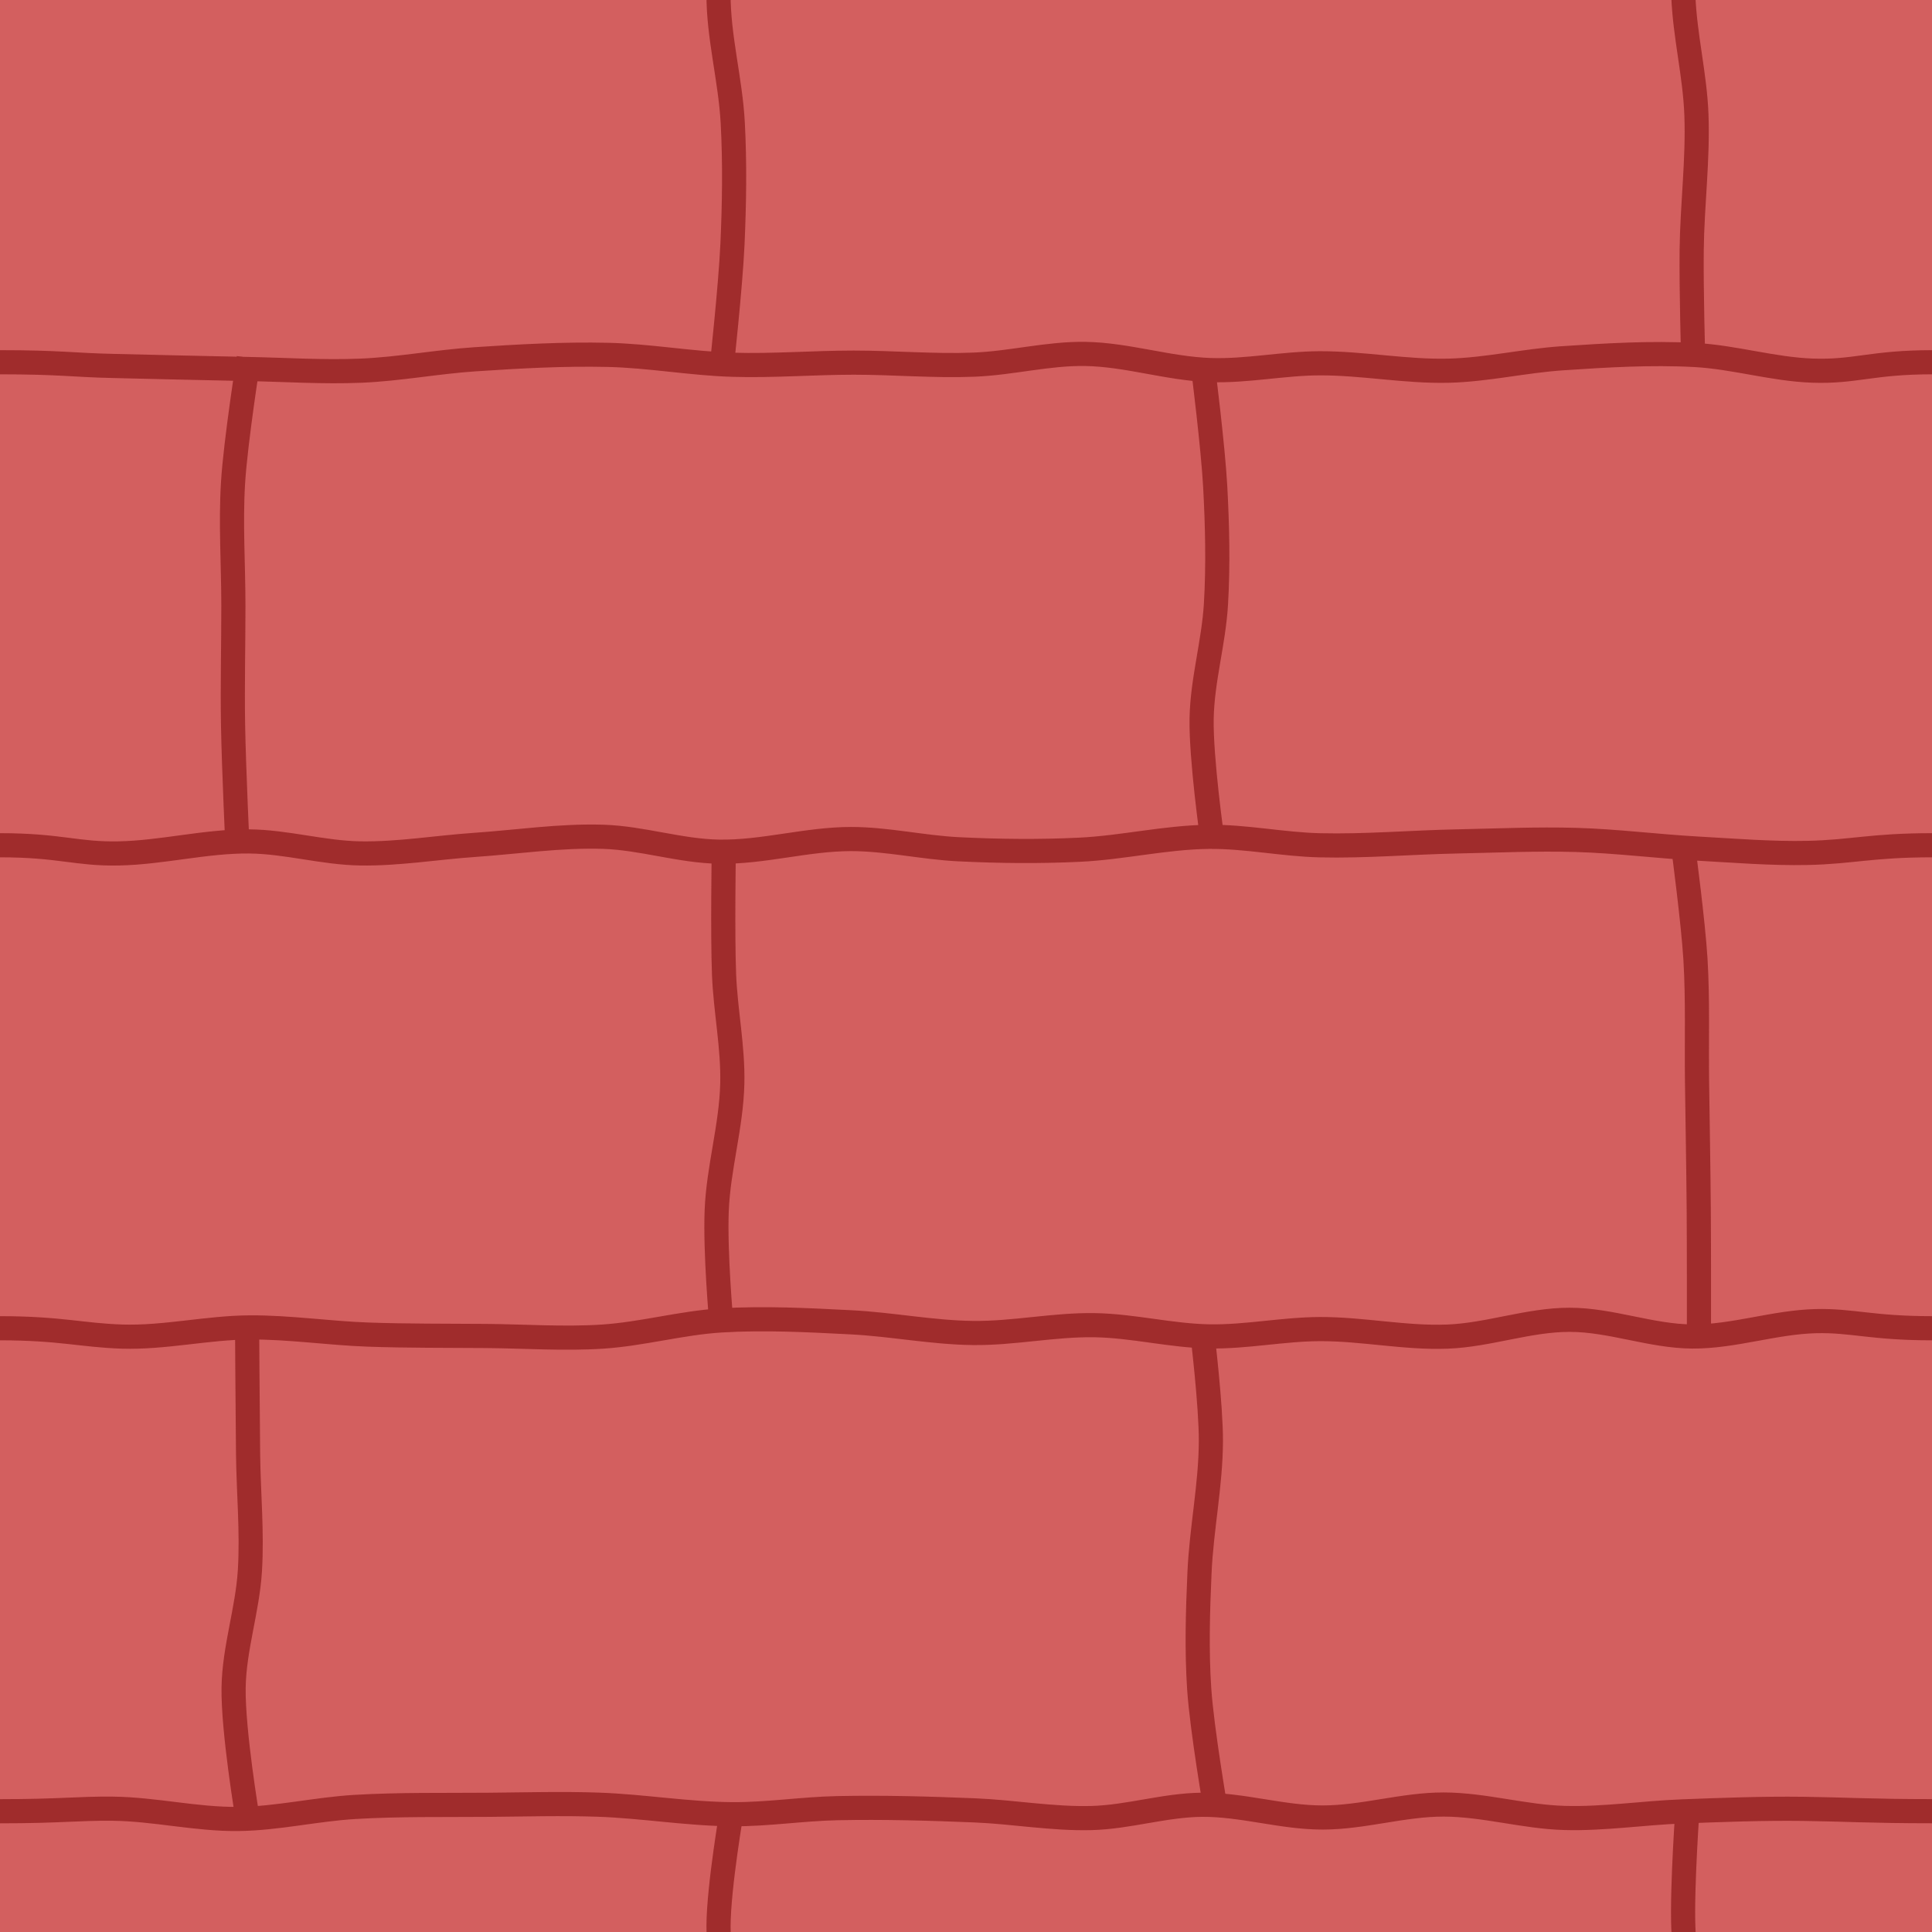
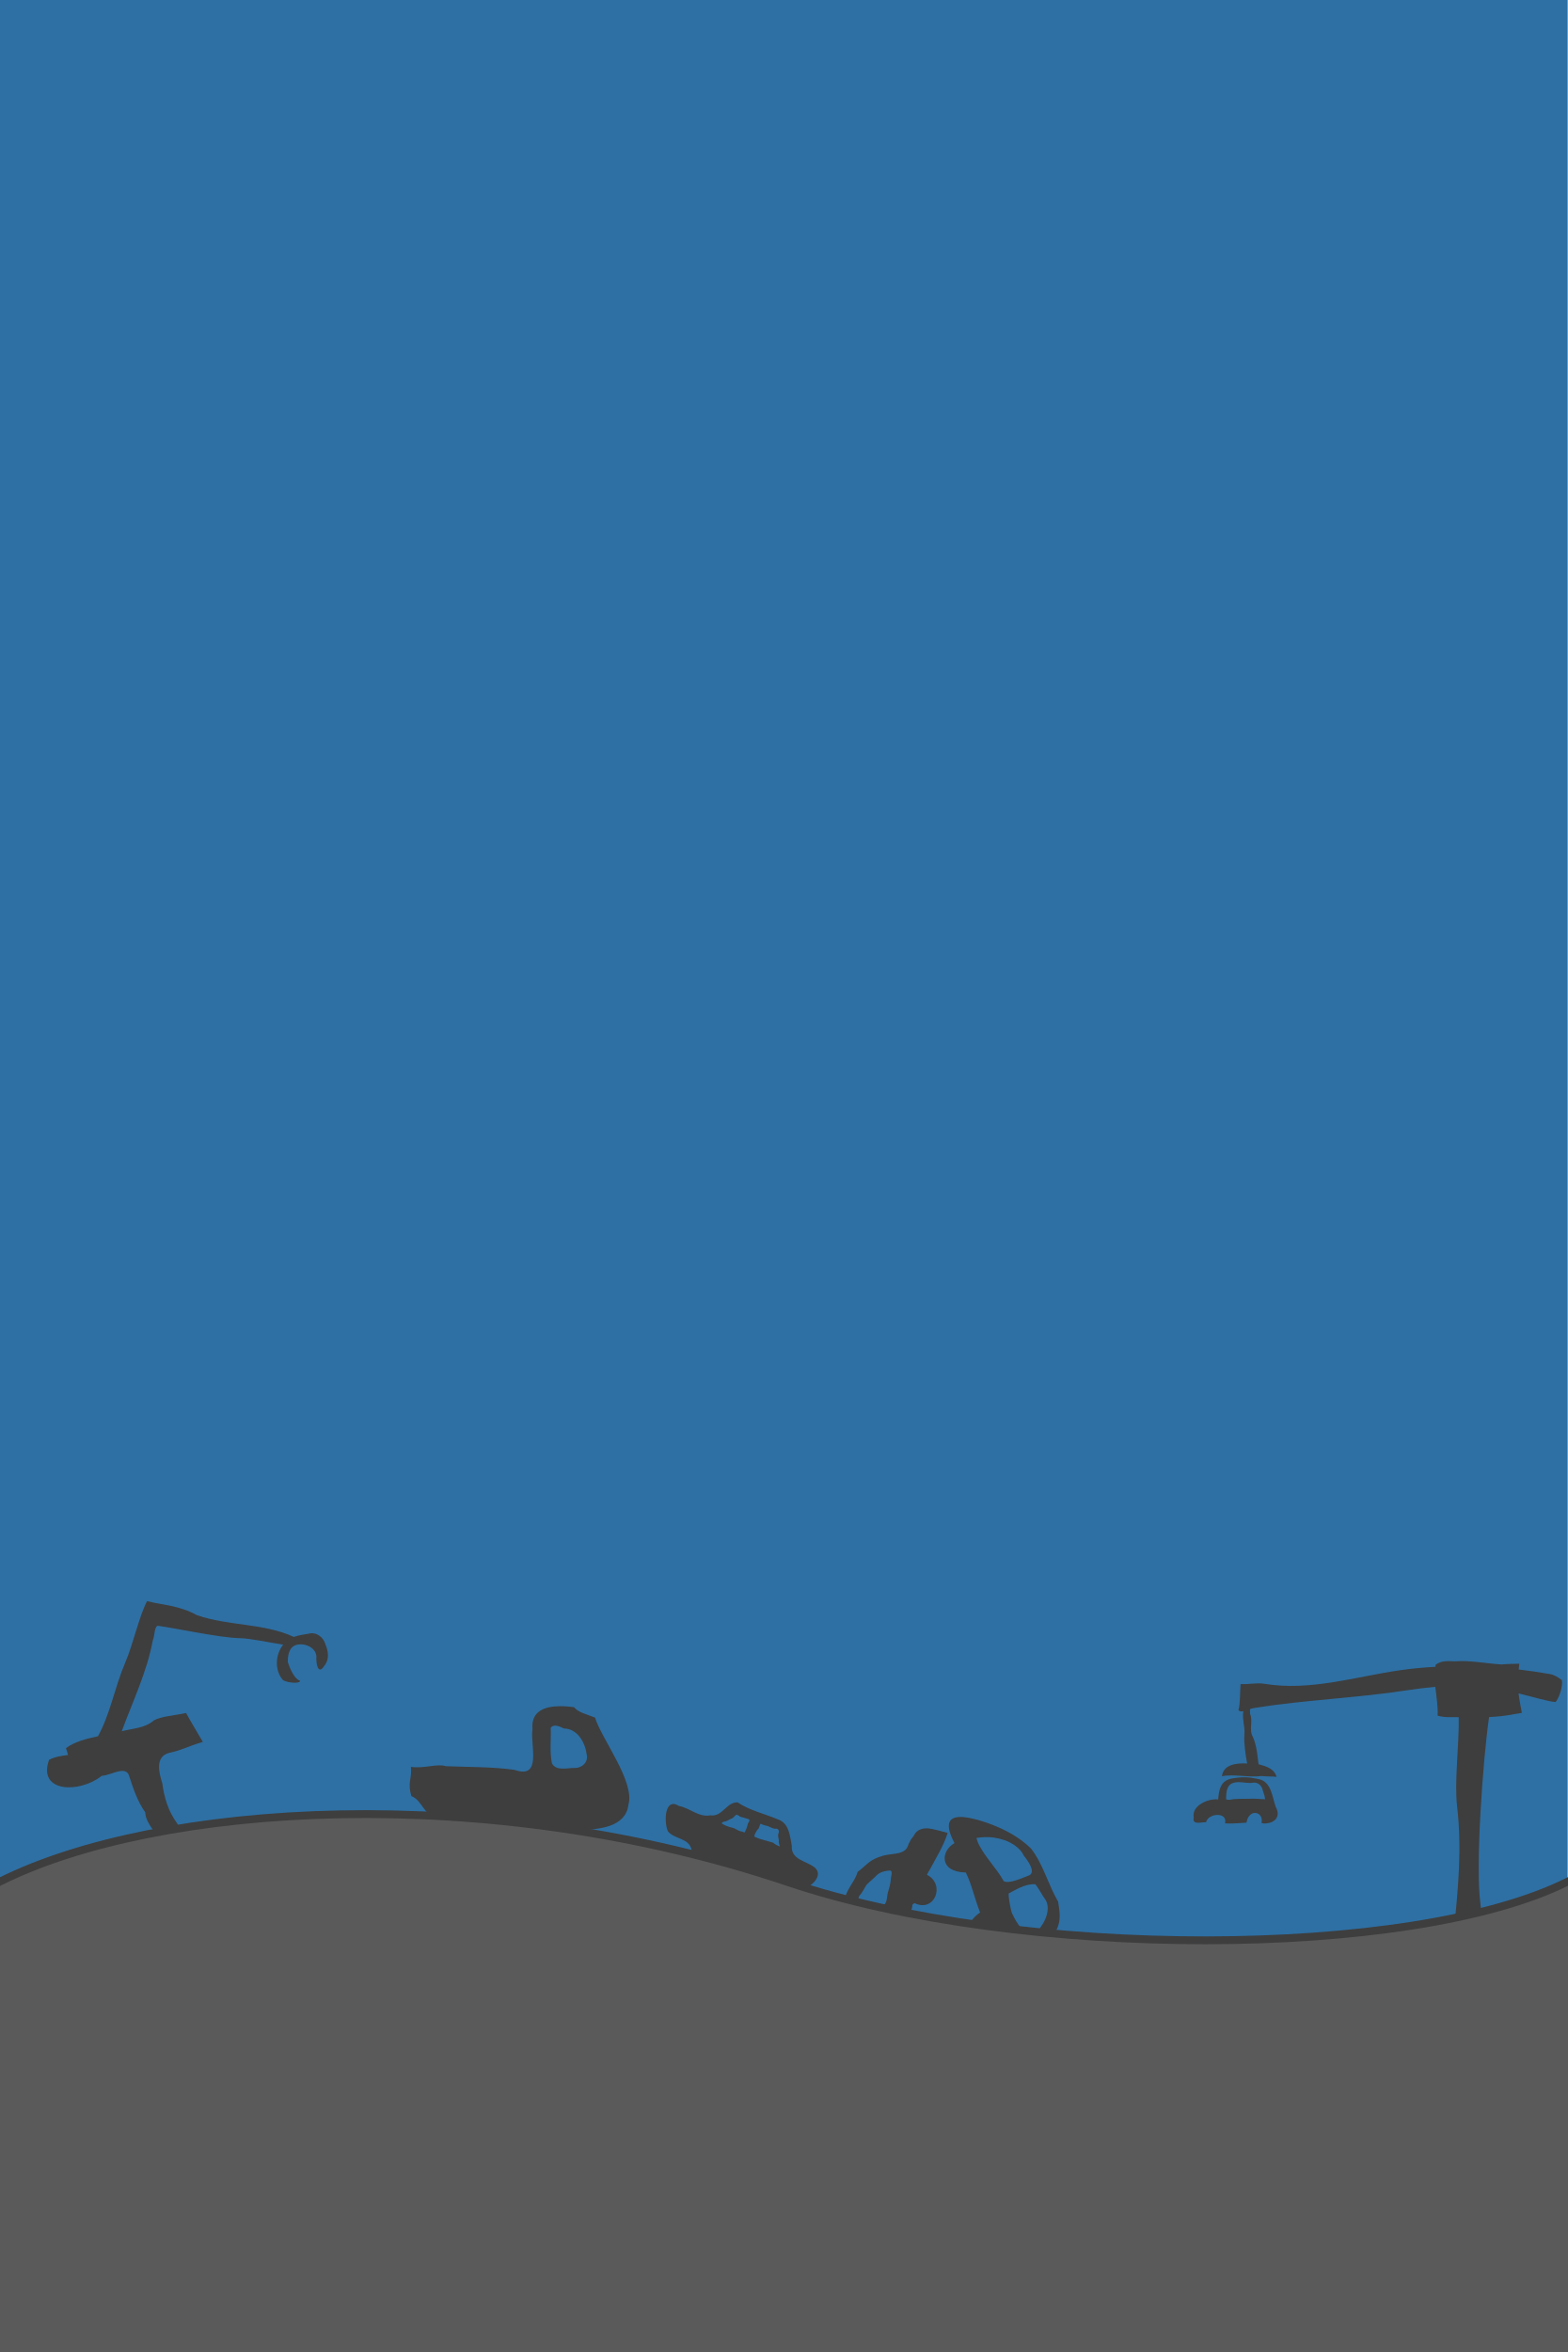
- <svg xmlns="http://www.w3.org/2000/svg" width="160" height="160" id="svg2" version="1.1">
+ <svg xmlns="http://www.w3.org/2000/svg" width="400" height="600" id="svg2" version="1.1">
  <defs id="defs4">
    </defs>
-   <g transform="translate(0,-892.3622)" id="layer1">
-     <rect style="fill:#d35f5f;fill-opacity:1;stroke:none" id="rect6373" width="160" height="160" x="0" y="892.362" />
-     <path id="rect3396-9-85-4-6-9-1" d="m 180,1012.362 0,40 40,0 0,-40 -40,0 z" style="fill:#a02c2c;fill-opacity:1;stroke:none" />
-     <g transform="translate(175,305)" id="g6887-7-5-7">
-       <path id="path5223-4-81-6-4" d="m 5,727.362 c 0,0 7.016,-0.544 10.527,-0.461 3.348,0.079 6.66,0.769 10.006,0.915 3.341,0.145 6.689,0.039 10.032,-0.041 C 38.712,727.699 40,727.362 45,727.362" style="fill:none;stroke:#501616;stroke-width:2;stroke-linecap:butt;stroke-linejoin:miter;stroke-miterlimit:4;stroke-opacity:1;stroke-dasharray:none" />
-       <path style="fill:none;stroke:#501616;stroke-width:2;stroke-linecap:butt;stroke-linejoin:miter;stroke-miterlimit:4;stroke-opacity:1;stroke-dasharray:none" d="m 15,727.362 c 0.759,7.172 -1.644,13.062 -0.177,19.823" id="path6145-4-4-8-5" />
-       <path style="fill:none;stroke:#501616;stroke-width:2;stroke-linecap:butt;stroke-linejoin:miter;stroke-miterlimit:4;stroke-opacity:1;stroke-dasharray:none" d="m 35,727.362 c -1.061,-9.369 1.237,-11.641 0,-20" id="path6147-57-33-8-4" />
-       <path style="fill:none;stroke:#501616;stroke-width:2;stroke-linecap:butt;stroke-linejoin:miter;stroke-miterlimit:4;stroke-opacity:1;stroke-dasharray:none" d="m 5,95 c 5,0 6.982,-0.618 10.478,-0.512 3.02,0.092 5.99,0.975 9.011,0.99 3.64,0.019 7.227,-1.014 10.867,-1.081 C 38.576,94.338 40,95 45,95" id="path6350-0-5-4" transform="translate(0,652.3622)" />
+   <g transform="translate(0,-452.3622)" id="layer1">
+     <rect style="fill:#2e70a4;fill-opacity:1;stroke:none" id="rect6373" width="400" height="600" x="0" y="452.362" />
+     <path id="path6485" d="m 188.195,912.149 c -2.814,-0.131 -3.902,3.792 -6.963,3.306 -2.961,0.558 -5.212,-1.866 -7.985,-2.389 -3.751,-2.355 -3.871,4.194 -2.815,6.488 1.681,2.07 5.425,1.637 6.026,4.728 0.914,3.179 4.574,4 7.27,5.09 3.134,1.027 6.149,2.625 9.528,2.604 2.807,0.562 5.71,0.364 8.382,1.504 1.001,0.297 2.018,0.56 3.054,0.701 2.27,-0.289 5.584,-3.432 3.16,-5.434 -2.164,-1.703 -6.07,-1.948 -5.823,-5.507 -0.46,-2.522 -0.689,-5.847 -3.595,-6.768 -3.409,-1.446 -7.154,-2.252 -10.239,-4.323 z m -0.253,3.114 c 0.212,0.188 0.723,0.228 0.826,0.519 0.678,0.186 1.356,0.346 2.017,0.586 0.753,0.13 0.354,0.705 0.072,1.114 -0.21,0.647 -0.298,1.336 -0.674,1.921 -0.089,0.787 -0.607,0.162 -1.133,0.136 -0.834,-0.14 -1.416,-0.799 -2.243,-0.931 -0.831,-0.187 -1.677,-0.515 -2.369,-0.897 -0.617,-0.311 0.029,-0.56 0.356,-0.664 0.681,-0.021 1.174,-0.517 1.796,-0.735 0.597,-0.175 0.803,-0.748 1.352,-1.05 z m 6.165,2.326 c 0.403,0.268 0.881,0.377 1.342,0.506 0.814,0.118 1.481,0.722 2.308,0.787 0.795,-0.178 1.194,0.514 0.86,1.204 -0.206,0.59 0.028,1.175 0.118,1.756 -0.159,0.537 0.192,1.102 0.217,1.575 -0.607,-0.242 -1.188,-0.552 -1.693,-0.98 -0.916,-0.26 -1.829,-0.543 -2.747,-0.798 -0.709,-0.142 -1.347,-0.483 -2.001,-0.721 -0.116,-0.591 0.457,-1.227 0.729,-1.789 0.595,-0.339 0.443,-1.099 0.866,-1.54 z" style="fill:#3e3e3e;fill-opacity:1;stroke:none" />
+     <path id="path6504" d="m 142.84,887.613 c -3.744,0.032 -7.42,1.176 -6.971,5.899 -0.647,3.891 2.567,12.86 -4.581,10.345 -5.779,-0.805 -11.696,-0.699 -17.563,-0.938 -2.111,-0.731 -5.461,0.657 -8.893,0.179 0.346,3.148 -0.939,3.881 0.134,7.463 2.86,1.09 3.06,4.974 6.547,5.385 5.996,0.952 12.143,0.472 18.188,1.162 6,1.396 12.134,2.513 18.345,2.123 4.653,-0.219 11.618,-0.651 12.312,-6.525 1.665,-5.856 -6.903,-16.818 -8.536,-22.188 -2.501,-0.96 -4.291,-1.348 -5.363,-2.659 -1.112,-0.145 -2.372,-0.256 -3.62,-0.246 z m -1.117,4.96 c 0.742,0.022 1.548,0.454 2.19,0.737 3.32,0.019 5.358,3.475 5.743,6.435 0.645,2.132 -1.242,3.781 -3.285,3.62 -1.825,0.035 -4.462,0.807 -5.541,-1.162 -0.627,-2.978 -0.177,-6.069 -0.313,-9.094 0.349,-0.416 0.762,-0.549 1.207,-0.536 z" style="fill:#3e3e3e;fill-opacity:1;stroke:none" />
+     <path id="path6524" d="m 37.526,860.804 c -2.041,3.905 -3.558,10.99 -5.56,15.663 -2.743,6.401 -3.773,12.998 -6.969,18.817 -3.03,0.634 -6.087,1.448 -8.172,3.037 0.119,0.304 0.31,0.957 0.529,1.738 -1.688,0.204 -3.346,0.464 -4.832,1.232 -3.027,8.458 7.859,8.561 13.432,4.092 2.358,-0.123 5.96,-2.649 6.931,-0.17 1.083,3.315 2.117,6.57 4.152,9.443 0.181,3.481 3.836,5.566 3.797,9.062 0.686,1.323 2.231,1.552 3.095,2.312 5.368,-0.154 3.117,-5.838 1.209,-8.617 -2.187,-2.971 -3.258,-6.507 -3.726,-10.128 -0.854,-2.705 -1.951,-6.885 1.884,-7.801 3.155,-0.652 4.421,-1.558 8.461,-2.756 -0.87,-1.567 -3.118,-5.197 -4.286,-7.382 -2.769,0.629 -6.39,0.833 -8.251,1.912 -2.235,1.977 -5.273,2 -8.058,2.716 -0.027,0.007 -0.06,0.011 -0.087,0.019 2.8,-7.663 6.422,-15.109 7.904,-23.127 0.573,-1.388 0.333,-3.239 1.209,-3.774 4.929,0.659 15.78,3.065 21.003,3.17 2.745,0.055 7.52,1.128 11.063,1.649 -0.006,0.009 -0.011,0.018 -0.017,0.026 -2.01,2.51 -2.215,6.552 -0.051,9.011 0.987,0.678 4.304,1.042 4.402,0.185 -1.918,-0.578 -3.128,-4.727 -3.128,-4.727 0,0 -0.279,-3.134 1.559,-4.169 1.838,-1.035 5.442,-0.011 5.715,2.601 -0.136,1.538 0.32,5.175 2.027,2.448 1.334,-1.548 1.018,-3.674 0.291,-5.407 -0.511,-1.901 -2.379,-3.315 -4.375,-2.749 -1.208,0.208 -2.532,0.387 -3.711,0.811 -7.725,-3.565 -16.631,-2.738 -24.73,-5.554 -4.677,-2.584 -9.265,-2.625 -12.707,-3.584 z" style="fill:#3e3e3e;fill-opacity:1;stroke:none;stroke-width:1.43;stroke-linecap:butt;stroke-linejoin:miter;stroke-miterlimit:4;stroke-opacity:1;stroke-dasharray:none" />
+     <g id="g7005" transform="matrix(0.9914922,0.1301664,-0.1301664,0.9914922,117.6993,3.246594)" style="fill:#3e3e3e;fill-opacity:1;stroke:none">
+       <path style="fill:#3e3e3e;fill-opacity:1;stroke:none;stroke-width:1.43;stroke-linecap:butt;stroke-linejoin:miter;stroke-miterlimit:4;stroke-opacity:1;stroke-dasharray:none" d="m 237.389,892.24 c -1.194,0.034 -2.409,0.473 -3.136,1.531 -0.992,2.292 -0.595,0.722 -1.412,3.069 -0.332,2.985 -3.465,2.725 -6.146,3.842 -3.302,1.485 -3.35,2.444 -5.822,4.917 -0.363,2.811 -2.823,5.447 -2.271,8.366 l 16.032,2.51 c 0.553,-0.974 1.044,-2.025 1.127,-3.159 0.275,-1.03 -0.257,-1.296 0.615,-1.69 5.371,1.745 7.21,-5.807 2.134,-7.615 1.63,-4.17 3.41,-8.278 3.845,-11.265 -1.054,-0.159 -3.772,-0.54 -4.966,-0.506 z m -8.407,11.942 c 0.922,-0.095 0.412,1.639 0.546,2.254 0.059,1.067 -0.092,2.112 -0.273,3.159 -0.209,1.092 0.149,2.362 -0.478,3.329 -0.811,0.217 -1.754,-0.012 -2.629,0.068 -0.787,-0.079 -1.652,0.177 -2.373,-0.137 -0.709,-0.195 -2.177,0.051 -1.69,-1.212 0.663,-0.932 0.998,-2.038 1.468,-3.056 0.747,-0.995 1.621,-1.878 2.356,-2.885 0.738,-0.827 1.803,-1.259 2.868,-1.485 0.075,-0.024 0.143,-0.028 0.205,-0.034 z" id="path6550" />
+       <path style="fill:#3e3e3e;fill-opacity:1;stroke:none;stroke-width:1.43;stroke-linecap:butt;stroke-linejoin:miter;stroke-miterlimit:4;stroke-opacity:1;stroke-dasharray:none" d="m 245.86,888.214 c -3.58,0.162 -4.895,1.964 -1.43,6.882 -3.159,2.351 -3.109,7.834 3.843,7.061 1.962,2.946 2.911,5.949 4.938,9.63 -6.211,5.726 1.913,8.858 5.273,7.083 3.172,3.899 8.633,0.574 11.932,-1.564 4.617,-4.034 2.987,-7.883 2.19,-10.837 -3.137,-4.015 -4.998,-8.975 -8.647,-12.558 -3.475,-2.638 -7.803,-4.153 -12.044,-5.05 -2.325,-0.462 -4.428,-0.722 -6.055,-0.648 z m 8.357,4.178 c 0.89,0.01 1.818,0.106 2.86,0.313 1.88,0.383 4.348,1.605 5.273,3.218 1.446,1.398 3.456,3.614 2.19,4.759 -1.113,0.559 -5.092,3.171 -6.435,2.346 -2.081,-2.921 -6.167,-5.956 -7.91,-9.139 l -0.38,-0.827 c 1.549,-0.445 2.919,-0.687 4.402,-0.67 z m 14.863,13.727 c 2.094,2.097 1.023,6.033 -0.786,8.506 -2.742,2.367 -5.503,-1.379 -6.994,-3.732 -0.386,-0.609 -1.532,-4.17 -1.479,-4.878 2.799,-2.043 4.301,-3.004 6.445,-3.206 1.491,1.547 2.296,2.84 2.814,3.31 z" id="path6562" />
    </g>
-     <path style="fill:none;stroke:#a02c2c;stroke-width:2;stroke-linecap:butt;stroke-linejoin:miter;stroke-miterlimit:4;stroke-opacity:1;stroke-dasharray:none" d="m 0,1042.362 c 5,0 6.423,-0.24 9.332,-0.211 3.472,0.036 6.91,0.886 10.383,0.85 3.244,-0.034 6.444,-0.804 9.682,-0.996 3.679,-0.218 7.37,-0.146 11.056,-0.177 3.034,-0.026 6.07,-0.115 9.103,-0.01 3.706,0.13 7.389,0.765 11.098,0.79 2.902,0.019 5.791,-0.442 8.693,-0.502 3.783,-0.079 7.569,0.028 11.349,0.182 3.243,0.132 6.473,0.724 9.717,0.636 3.065,-0.083 6.066,-1.075 9.132,-1.098 3.347,-0.024 6.639,1.057 9.987,1.054 3.365,-0 6.673,-1.082 10.039,-1.075 3.356,0.01 6.652,1.021 10.008,1.113 3.244,0.089 6.478,-0.417 9.721,-0.542 3.341,-0.128 6.684,-0.255 10.027,-0.213 3.346,0.043 5.672,0.195 10.672,0.195" id="path4366" />
-     <path style="fill:none;stroke:#a02c2c;stroke-width:2;stroke-linecap:butt;stroke-linejoin:miter;stroke-miterlimit:4;stroke-opacity:1;stroke-dasharray:none" d="m 160,1002.362 c -5,0 -6.639,-0.663 -9.622,-0.589 -3.432,0.085 -6.788,1.291 -10.221,1.272 -3.423,-0.019 -6.752,-1.385 -10.175,-1.382 -3.397,0 -6.7,1.258 -10.094,1.391 -3.531,0.138 -7.05,-0.637 -10.584,-0.623 -3.045,0.012 -6.07,0.653 -9.115,0.606 -3.194,-0.049 -6.343,-0.877 -9.537,-0.929 -3.364,-0.055 -6.708,0.687 -10.072,0.647 -3.373,-0.039 -6.713,-0.712 -10.082,-0.884 -3.582,-0.183 -7.178,-0.374 -10.758,-0.158 -3.306,0.2 -6.541,1.127 -9.847,1.342 -3.196,0.208 -6.406,-0.025 -9.609,-0.052 -3.273,-0.028 -6.548,0 -9.819,-0.116 -3.26,-0.118 -6.507,-0.612 -9.769,-0.594 -3.534,0.019 -7.042,0.869 -10.575,0.76 C 6.823,1002.95 5,1002.362 0,1002.362" id="path4368" />
-     <path style="fill:none;stroke:#a02c2c;stroke-width:2;stroke-linecap:butt;stroke-linejoin:miter;stroke-miterlimit:4;stroke-opacity:1;stroke-dasharray:none" d="m 0,962.362 c 5,0 6.313,0.744 9.821,0.677 3.615,-0.069 7.187,-1.023 10.803,-0.994 3.083,0.025 6.113,0.942 9.195,0.993 3.169,0.053 6.32,-0.488 9.482,-0.705 3.555,-0.244 7.107,-0.787 10.668,-0.671 3.217,0.105 6.36,1.18 9.578,1.233 3.659,0.059 7.269,-1.046 10.929,-1.047 2.983,-0.001 5.929,0.699 8.909,0.846 3.337,0.165 6.686,0.199 10.023,0.039 3.57,-0.171 7.095,-1.024 10.669,-1.067 3.083,-0.037 6.141,0.626 9.224,0.7 3.775,0.09 7.549,-0.243 11.325,-0.32 3.306,-0.067 6.614,-0.221 9.92,-0.124 3.373,0.099 6.728,0.534 10.097,0.72 3.019,0.167 6.04,0.419 9.063,0.355 C 153.364,962.918 155,962.362 160,962.362" id="path4370" />
-     <path style="fill:none;stroke:#a02c2c;stroke-width:2;stroke-linecap:butt;stroke-linejoin:miter;stroke-miterlimit:4;stroke-opacity:1;stroke-dasharray:none" d="m 160,922.362 c -5,0 -6.369,0.821 -9.908,0.694 -3.271,-0.117 -6.464,-1.119 -9.732,-1.295 -3.655,-0.197 -7.326,0.027 -10.978,0.272 -3.137,0.211 -6.232,0.946 -9.375,1.028 -3.572,0.093 -7.129,-0.622 -10.702,-0.613 -3.021,0.007 -6.026,0.662 -9.045,0.563 -3.49,-0.115 -6.898,-1.282 -10.389,-1.338 -3.081,-0.049 -6.122,0.766 -9.201,0.888 -3.322,0.132 -6.647,-0.168 -9.972,-0.167 -3.344,0.001 -6.688,0.279 -10.031,0.176 -3.451,-0.106 -6.874,-0.74 -10.325,-0.819 -3.667,-0.084 -7.338,0.121 -10.999,0.365 -3.145,0.209 -6.26,0.808 -9.41,0.943 -3.168,0.135 -6.341,-0.081 -9.511,-0.14 -3.685,-0.069 -7.369,-0.168 -11.053,-0.25 C 6.016,922.595 5,922.362 0,922.362" id="path4372" />
-     <path id="path5726" d="m 20.491,1042.861 c 0,0 -1.203,-7.146 -1.145,-10.749 0.053,-3.253 1.149,-6.419 1.349,-9.666 0.198,-3.209 -0.113,-6.43 -0.15,-9.645 -0.042,-3.655 -0.083,-10.966 -0.083,-10.966" style="fill:none;stroke:#a02c2c;stroke-width:2;stroke-linecap:butt;stroke-linejoin:miter;stroke-miterlimit:4;stroke-opacity:1;stroke-dasharray:none" />
-     <path id="path5728" d="m 100.7,1042.343 c 0,0 -1.16,-6.718 -1.387,-10.113 -0.215,-3.206 -0.118,-6.43 0.025,-9.64 0.162,-3.633 0.928,-7.232 0.943,-10.869 0.012,-2.939 -0.691,-8.791 -0.691,-8.791" style="fill:none;stroke:#a02c2c;stroke-width:2;stroke-linecap:butt;stroke-linejoin:miter;stroke-miterlimit:4;stroke-opacity:1;stroke-dasharray:none" />
-     <path id="path5730" d="m 59.721,1001.71 c 0,0 -0.503,-5.61 -0.367,-9.079 0.138,-3.536 1.21,-7 1.292,-10.538 0.07,-3.018 -0.565,-6.015 -0.683,-9.031 -0.13,-3.331 -0.025,-10.002 -0.025,-10.002" style="fill:none;stroke:#a02c2c;stroke-width:2;stroke-linecap:butt;stroke-linejoin:miter;stroke-miterlimit:4;stroke-opacity:1;stroke-dasharray:none" />
-     <path id="path5732" d="m 140.7,1002.342 c 0,0 0.007,-6.547 -0.018,-9.821 -0.027,-3.535 -0.095,-7.07 -0.141,-10.605 -0.044,-3.374 0.073,-6.755 -0.131,-10.123 -0.183,-3.02 -0.978,-9.025 -0.978,-9.025" style="fill:none;stroke:#a02c2c;stroke-width:2;stroke-linecap:butt;stroke-linejoin:miter;stroke-miterlimit:4;stroke-opacity:1;stroke-dasharray:none" />
-     <path id="path5734" d="m 100.387,961.779 c 0,0 -0.935,-6.6 -0.874,-9.919 0.059,-3.18 0.999,-6.292 1.187,-9.467 0.192,-3.241 0.113,-6.498 -0.062,-9.74 -0.175,-3.24 -0.986,-9.684 -0.986,-9.684" style="fill:none;stroke:#a02c2c;stroke-width:2;stroke-linecap:butt;stroke-linejoin:miter;stroke-miterlimit:4;stroke-opacity:1;stroke-dasharray:none" />
-     <path id="path5736" d="m 19.688,962.989 c 0,0 -0.328,-7.067 -0.388,-10.604 -0.055,-3.275 0.028,-6.551 0.028,-9.826 2.24e-4,-3.409 -0.237,-6.824 -0.028,-10.226 0.213,-3.464 1.301,-10.329 1.301,-10.329" style="fill:none;stroke:#a02c2c;stroke-width:2;stroke-linecap:butt;stroke-linejoin:miter;stroke-miterlimit:4;stroke-opacity:1;stroke-dasharray:none" />
-     <path id="path5738" d="m 59.742,923.013 c 0,0 0.76,-6.934 0.917,-10.415 0.151,-3.356 0.204,-6.723 0.023,-10.077 -0.192,-3.568 -1.187,-7.081 -1.177,-10.653 0.01,-3.282 1.138,-9.78 1.138,-9.78" style="fill:none;stroke:#a02c2c;stroke-width:2;stroke-linecap:butt;stroke-linejoin:miter;stroke-miterlimit:4;stroke-opacity:1;stroke-dasharray:none" />
-     <path id="path5740" d="m 140.219,921.966 c 0,0 -0.159,-5.587 -0.121,-8.911 0.043,-3.733 0.531,-7.462 0.392,-11.193 -0.123,-3.307 -0.964,-6.562 -1.084,-9.87 -0.125,-3.432 0.377,-10.295 0.377,-10.295" style="fill:none;stroke:#a02c2c;stroke-width:2;stroke-linecap:butt;stroke-linejoin:miter;stroke-miterlimit:4;stroke-opacity:1;stroke-dasharray:none" />
-     <path id="path5738-1" d="m 59.742,1083.013 c 0,0 0.76,-6.934 0.917,-10.415 0.151,-3.356 0.204,-6.723 0.023,-10.077 -0.192,-3.567 -1.187,-7.081 -1.177,-10.653 0.01,-3.282 1.138,-9.78 1.138,-9.78" style="fill:none;stroke:#a02c2c;stroke-width:2;stroke-linecap:butt;stroke-linejoin:miter;stroke-miterlimit:4;stroke-opacity:1;stroke-dasharray:none" />
-     <path id="path5740-8" d="m 140.219,1081.966 c 0,0 -0.159,-5.587 -0.121,-8.911 0.043,-3.733 0.531,-7.463 0.392,-11.193 -0.123,-3.307 -0.964,-6.562 -1.084,-9.87 -0.125,-3.432 0.377,-10.296 0.377,-10.296" style="fill:none;stroke:#a02c2c;stroke-width:2;stroke-linecap:butt;stroke-linejoin:miter;stroke-miterlimit:4;stroke-opacity:1;stroke-dasharray:none" />
+     <g id="g5013" transform="matrix(0.6946817,-0.1693287,0.1693287,0.6946817,-140.3792,428.8133)" style="fill:#3e3e3e;fill-opacity:1;stroke:none">
+       <path style="fill:#3e3e3e;fill-opacity:1;stroke:none" d="m 470.75,767.081 c -0.946,2.824 -1.669,6.651 -2.938,8.844 0.839,1.477 2.774,0.358 6.062,0.625 18.104,1.471 35.986,5.193 54.094,6.75 3.377,0.29 6.73,0.678 10.062,1.188 -0.419,3.535 -0.744,7.25 -1.625,10.188 2.174,1.29 4.701,1.654 7.188,2.312 -2.248,9.9 -7.004,21.96 -8.094,30.719 -1.904,15.296 -6.507,28.258 -11.5,42.656 6.079,11.164 10.745,-0.751 11.406,-7.188 1.401,-13.251 12.838,-49.013 18.719,-63.656 2.88,0.532 5.767,0.985 8.906,1.094 0.695,0.024 2.812,0.219 2.812,0.219 0,0 0.154,-3.757 0.5,-7.031 4.62,2.361 9.441,5.28 12.125,6.125 1.194,-0.842 3.768,-4.268 4.031,-7.062 -1.008,-1.261 -2.182,-2.481 -3.656,-3.125 -3.429,-1.498 -6.911,-2.91 -10.438,-4.219 0.383,-1.078 0.719,-1.938 0.719,-1.938 0,0 -5.304,-1.221 -6.188,-1.25 -5.335,-1.633 -10.462,-4.113 -15.938,-5.031 -2.251,-0.613 -4.732,-1.508 -7,-0.438 -0.081,0.313 -0.156,0.511 -0.219,0.688 -4.224,-0.781 -8.46,-1.407 -12.719,-1.812 -16.116,-1.533 -32.933,-0.289 -48.094,-6.781 -2.335,-1 -5.082,-1.009 -8.219,-1.875 z" id="path6589" />
+       <path style="fill:#3e3e3e;fill-opacity:1;stroke:none" d="m 470,775.612 c -1.884,2.81 -1.106,6.355 -2.22,9.423 -0.916,2.869 -1.291,7.15 -1.447,10.119 -3.846,-1.162 -8.326,-1.634 -9.834,2.293 4.25,0.142 9.397,2.838 13.628,3.245 2.853,0.939 3.364,0.911 5.292,1.584 -0.187,-3.17 -2.803,-4.584 -5.202,-5.89 0.324,-2.989 0.96,-6.609 0.344,-9.959 -0.862,-2.829 1.442,-5.39 0.972,-8.13 0.29,-2.276 1.568,-3.674 -1.534,-2.684 z" id="path6612" />
+       <path style="fill:#3e3e3e;fill-opacity:1;stroke:none;stroke-width:2;stroke-linecap:butt;stroke-linejoin:miter;stroke-miterlimit:4;stroke-opacity:1;stroke-dasharray:none" d="m 459.344,799.05 c -3.622,0.015 -4.977,2.62 -6.094,6.125 -3.258,-1.248 -9.823,-0.189 -10,4.188 -1.319,2.628 2.279,2.185 3.875,2.688 1.372,-2.951 8.471,-1.964 6.469,2 2.565,0.815 5,1.051 7.5,1.562 2.134,-4.976 7.043,-2.296 5.188,1.344 0.859,0.542 0.779,0.451 1.719,0.594 2.906,0.443 5.597,-1.088 4.562,-5 -0.37,-3.76 0.646,-9.106 -3.656,-11.062 -3.102,-1.411 -4.578,-2.039 -8.812,-2.406 -0.262,-0.023 -0.509,-0.032 -0.75,-0.031 z m 0.531,1.656 c 0.634,-0.046 1.305,0.05 1.906,0.188 1.724,0.429 3.321,1.346 5.125,1.438 1.442,0.182 2.478,1.561 2.562,2.969 -0.02,1.598 0.287,2.152 0.062,3.781 -1.637,-0.526 -3.792,-1.203 -5.594,-1.562 -2.255,-0.45 -4.445,-1.202 -6.75,-1.25 -0.426,-0.069 -0.858,-0.215 -1.188,-0.5 0.432,-1.566 0.84,-3.302 2.125,-4.406 0.504,-0.424 1.116,-0.611 1.75,-0.656 z" id="path6618" />
+     </g>
+     <path style="fill:#5a5a5a;stroke:#3e3e3e;stroke-width:2;stroke-linecap:butt;stroke-linejoin:miter;stroke-opacity:1;fill-opacity:1;stroke-miterlimit:4;stroke-dasharray:none" d="m -40,1072.362 0,-120 c 0,0 0,0 40,-20 40.174,-20.087 124.31,-25.729 201.041,0.13 C 260,952.362 360.174,952.275 400,932.362 c 40,-20 30.549,1.53 40,0 l 0,140" id="path6471" />
  </g>
</svg>
